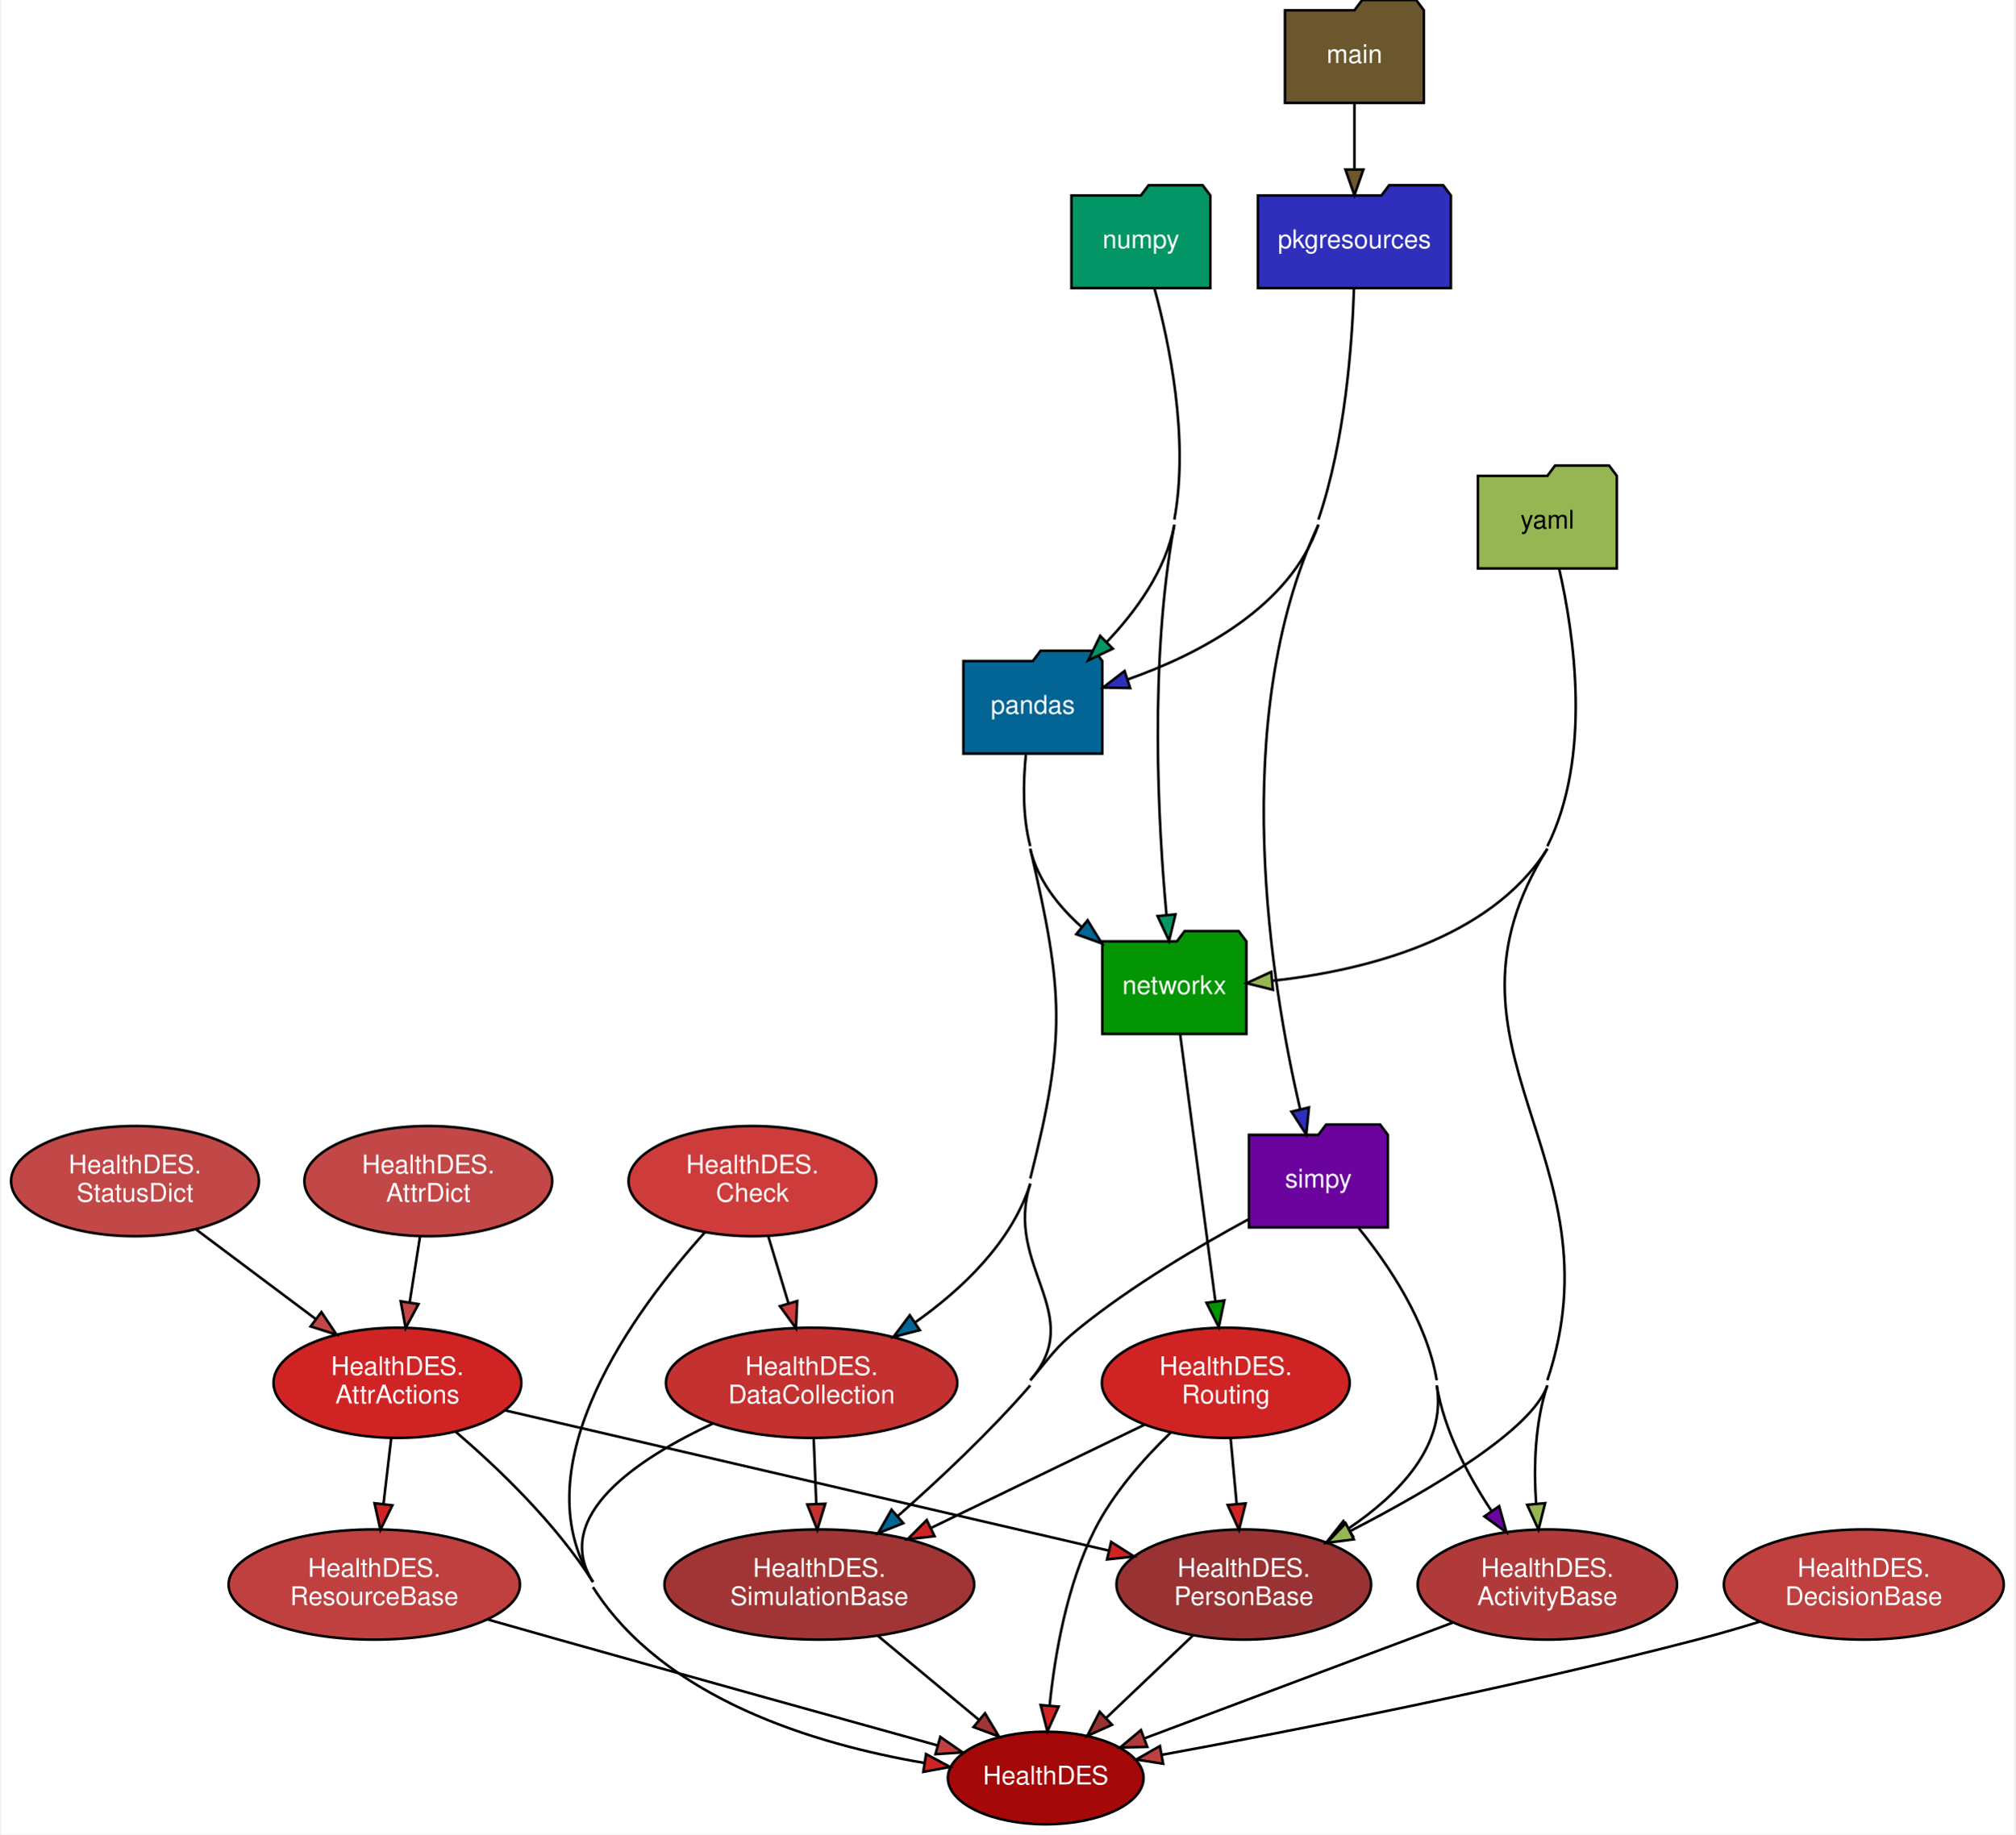
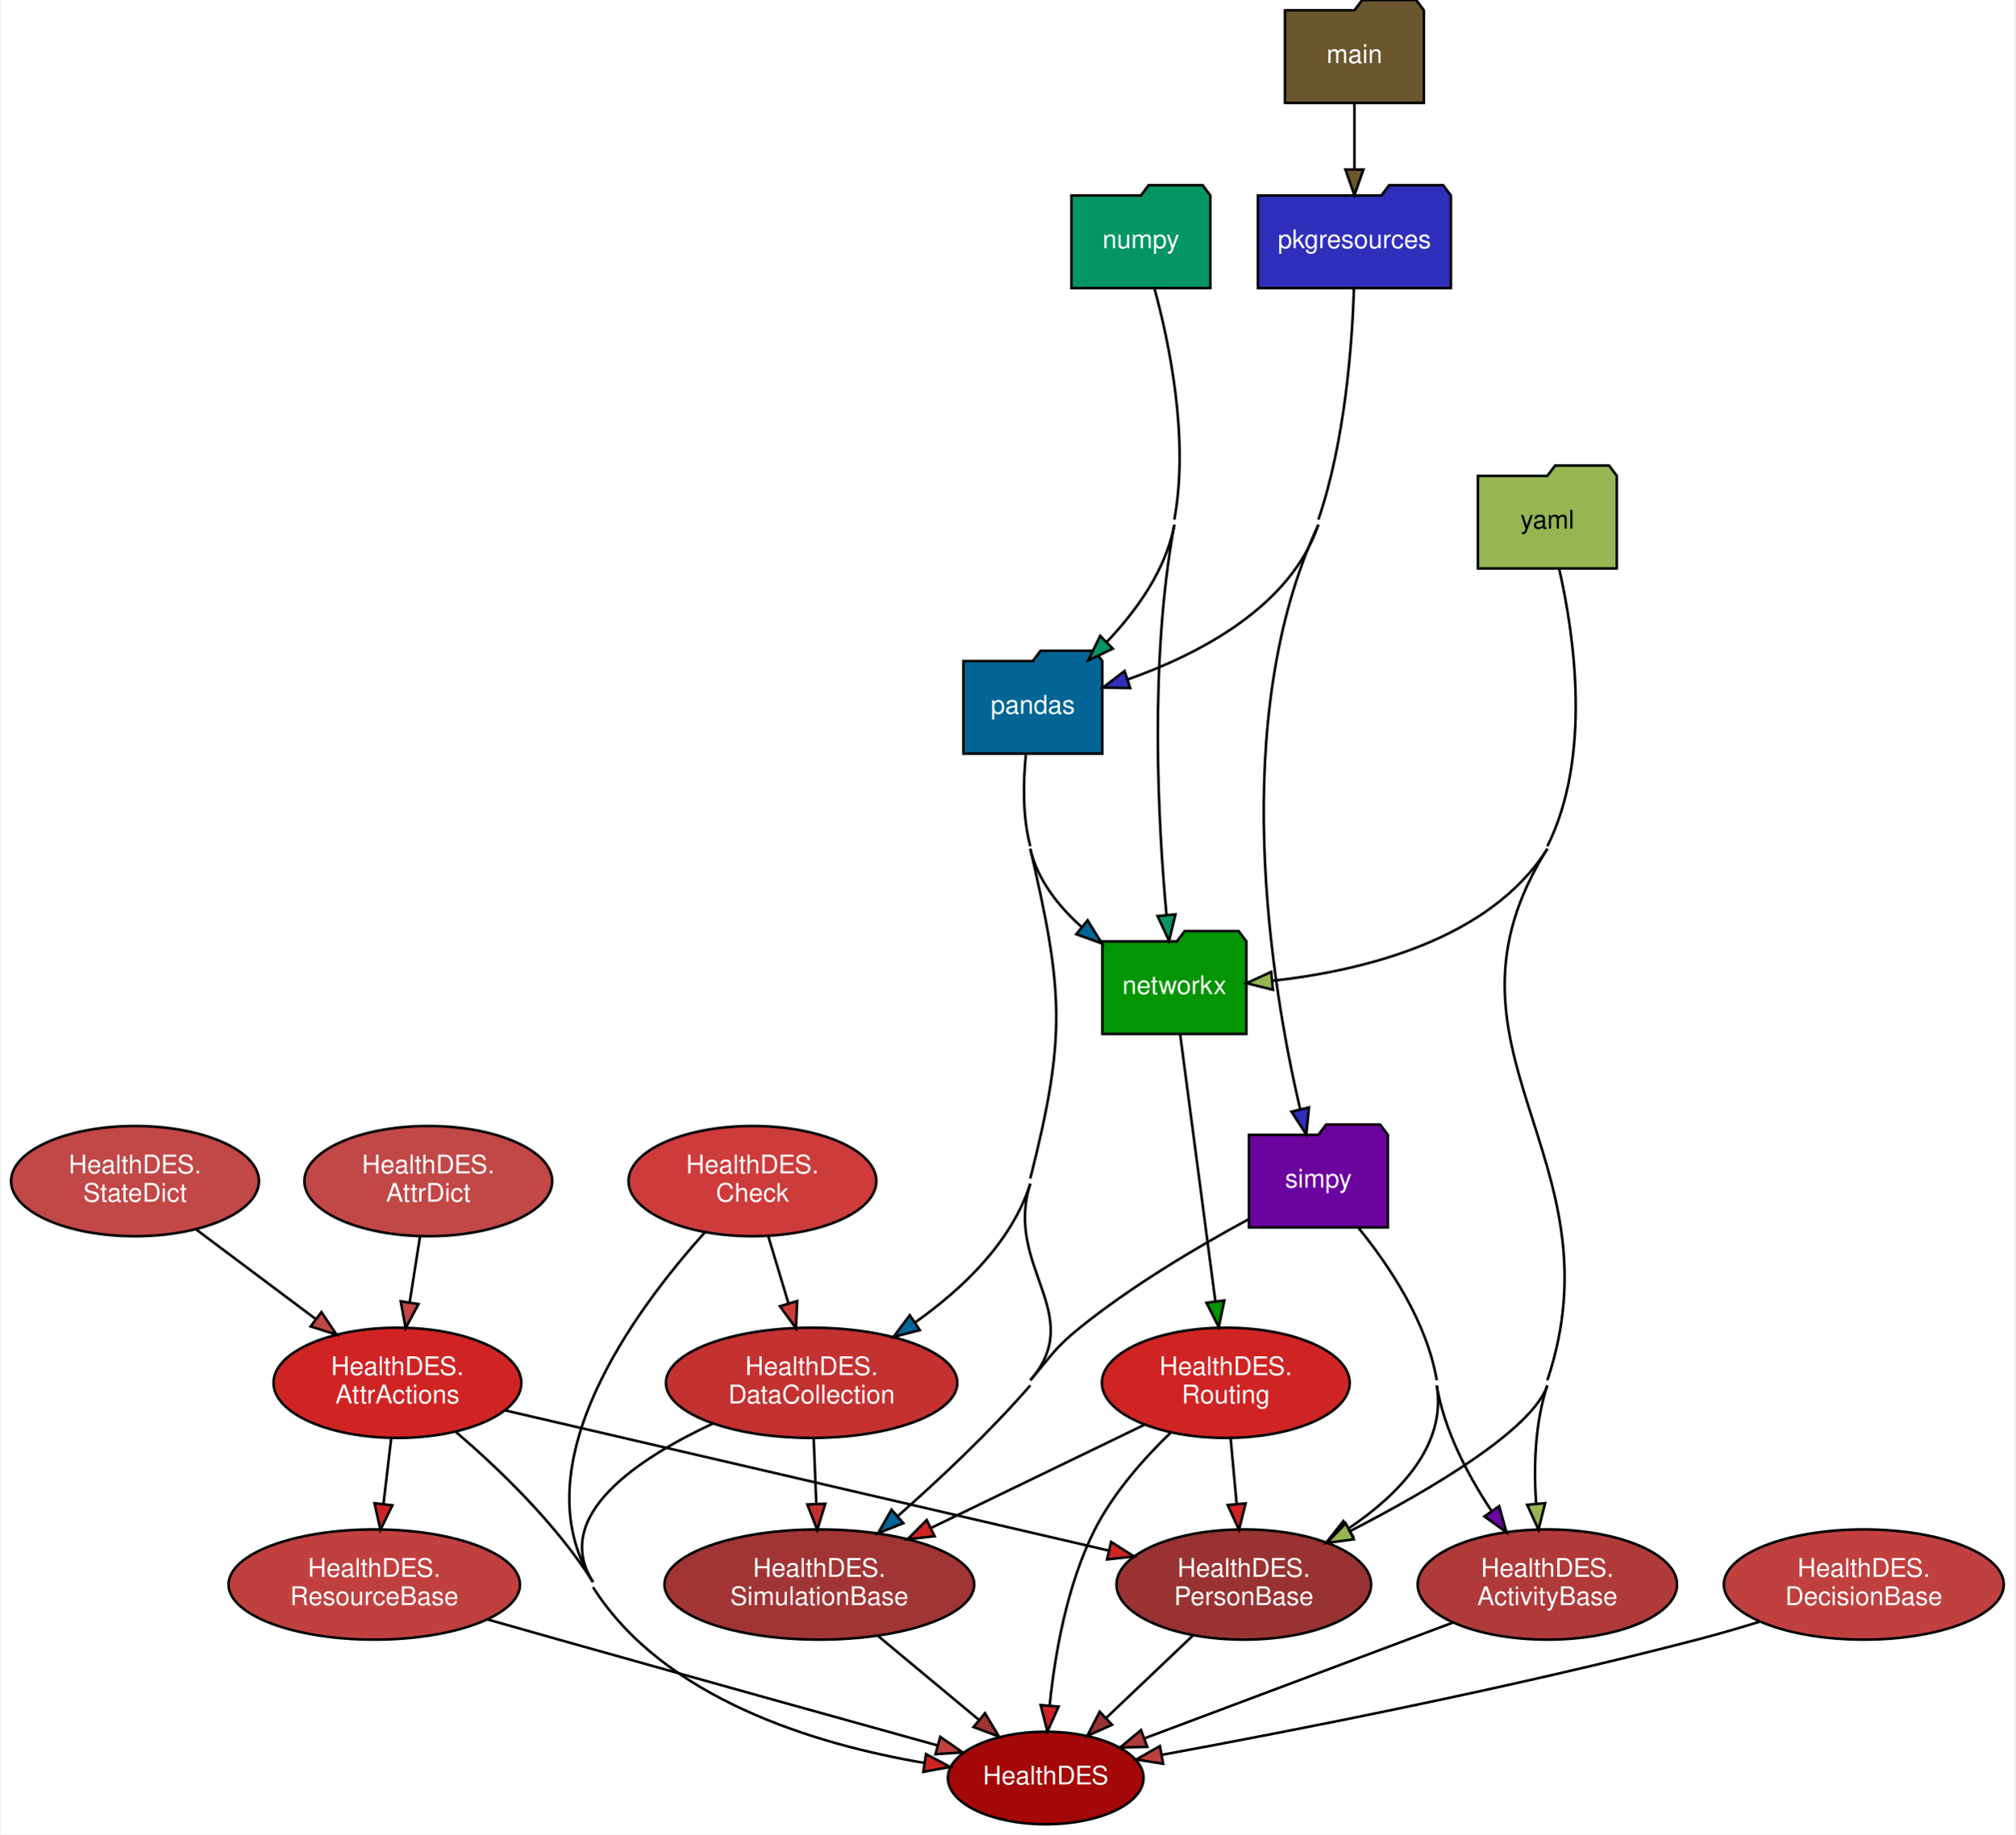
<svg xmlns="http://www.w3.org/2000/svg" width="783pt" height="713pt" viewBox="0.00 0.00 782.53 713.28">
  <g id="graph0" class="graph" transform="scale(1 1) rotate(0) translate(4 709.279)">
    <style>.edge&gt;path:hover{stroke-width:8}</style>
    <polygon fill="white" stroke="none" points="-4,4 -4,-709.279 778.53,-709.279 778.53,4 -4,4" />
    <g id="node1" class="node">
      <style>.edge&gt;path:hover{stroke-width:8}</style>
      <ellipse fill="#a50808" stroke="black" cx="402.083" cy="-18" rx="38.028" ry="18" />
      <text text-anchor="middle" x="402.083" y="-15.5" font-family="Helvetica,sans-Serif" font-size="10.00" fill="#ffffff">HealthDES</text>
    </g>
    <g id="node2" class="node">
      <style>.edge&gt;path:hover{stroke-width:8}</style>
      <ellipse fill="#b03a3a" stroke="black" cx="597.083" cy="-93.213" rx="50.41" ry="21.429" />
      <text text-anchor="middle" x="597.083" y="-96.213" font-family="Helvetica,sans-Serif" font-size="10.00" fill="#ffffff">HealthDES.</text>
      <text text-anchor="middle" x="597.083" y="-85.213" font-family="Helvetica,sans-Serif" font-size="10.00" fill="#ffffff">ActivityBase</text>
    </g>
    <g id="edge1" class="edge">
      <style>.edge&gt;path:hover{stroke-width:8}</style>
      <path fill="none" stroke="black" d="M560.405,-78.442C526.265,-65.624 475.558,-46.586 440.782,-33.53" />
      <polygon fill="#b03a3a" stroke="black" points="441.573,-30.088 430.981,-29.85 439.112,-36.641 441.573,-30.088" />
    </g>
    <g id="node3" class="node">
      <style>.edge&gt;path:hover{stroke-width:8}</style>
      <ellipse fill="#d02424" stroke="black" cx="150.083" cy="-171.64" rx="48.167" ry="21.429" />
      <text text-anchor="middle" x="150.083" y="-174.64" font-family="Helvetica,sans-Serif" font-size="10.00" fill="#ffffff">HealthDES.</text>
      <text text-anchor="middle" x="150.083" y="-163.64" font-family="Helvetica,sans-Serif" font-size="10.00" fill="#ffffff">AttrActions</text>
    </g>
    <g id="edge2" class="edge">
      <style>.edge&gt;path:hover{stroke-width:8}</style>
      <path fill="none" stroke="black" d="M226.083,-92.213C253.637,-48.686 312.757,-31.023 354.866,-23.865" />
      <polygon fill="#d02424" stroke="black" points="355.567,-27.298 364.908,-22.299 354.489,-20.381 355.567,-27.298" />
      <path fill="none" stroke="black" d="M172.72,-152.627C189.426,-138.316 211.671,-116.98 226.083,-94.213" />
    </g>
    <g id="node8" class="node">
      <style>.edge&gt;path:hover{stroke-width:8}</style>
      <ellipse fill="#993333" stroke="black" cx="479.083" cy="-93.213" rx="49.495" ry="21.429" />
      <text text-anchor="middle" x="479.083" y="-96.213" font-family="Helvetica,sans-Serif" font-size="10.00" fill="#ffffff">HealthDES.</text>
      <text text-anchor="middle" x="479.083" y="-85.213" font-family="Helvetica,sans-Serif" font-size="10.00" fill="#ffffff">PersonBase</text>
    </g>
    <g id="edge3" class="edge">
      <style>.edge&gt;path:hover{stroke-width:8}</style>
      <path fill="none" stroke="black" d="M191.751,-160.96C251.412,-147.101 361.153,-121.608 426.381,-106.456" />
      <polygon fill="#d02424" stroke="black" points="427.504,-109.788 436.453,-104.116 425.92,-102.97 427.504,-109.788" />
    </g>
    <g id="node9" class="node">
      <style>.edge&gt;path:hover{stroke-width:8}</style>
      <ellipse fill="#c04040" stroke="black" cx="141.083" cy="-93.213" rx="56.637" ry="21.429" />
      <text text-anchor="middle" x="141.083" y="-96.213" font-family="Helvetica,sans-Serif" font-size="10.00" fill="#ffffff">HealthDES.</text>
      <text text-anchor="middle" x="141.083" y="-85.213" font-family="Helvetica,sans-Serif" font-size="10.00" fill="#ffffff">ResourceBase</text>
    </g>
    <g id="edge4" class="edge">
      <style>.edge&gt;path:hover{stroke-width:8}</style>
      <path fill="none" stroke="black" d="M147.671,-150.159C146.746,-142.3 145.669,-133.156 144.658,-124.566" />
      <polygon fill="#d02424" stroke="black" points="148.116,-124.008 143.471,-114.486 141.164,-124.826 148.116,-124.008" />
    </g>
    <g id="node4" class="node">
      <style>.edge&gt;path:hover{stroke-width:8}</style>
      <ellipse fill="#c24747" stroke="black" cx="162.083" cy="-250.066" rx="48.167" ry="21.429" />
      <text text-anchor="middle" x="162.083" y="-253.066" font-family="Helvetica,sans-Serif" font-size="10.00" fill="#ffffff">HealthDES.</text>
      <text text-anchor="middle" x="162.083" y="-242.066" font-family="Helvetica,sans-Serif" font-size="10.00" fill="#ffffff">AttrDict</text>
    </g>
    <g id="edge5" class="edge">
      <style>.edge&gt;path:hover{stroke-width:8}</style>
      <path fill="none" stroke="black" d="M158.867,-228.585C157.634,-220.726 156.198,-211.582 154.849,-202.992" />
      <polygon fill="#c24747" stroke="black" points="158.275,-202.248 153.266,-192.912 151.36,-203.334 158.275,-202.248" />
    </g>
    <g id="node5" class="node">
      <style>.edge&gt;path:hover{stroke-width:8}</style>
      <ellipse fill="#ce3b3b" stroke="black" cx="288.083" cy="-250.066" rx="48.167" ry="21.429" />
      <text text-anchor="middle" x="288.083" y="-253.066" font-family="Helvetica,sans-Serif" font-size="10.00" fill="#ffffff">HealthDES.</text>
      <text text-anchor="middle" x="288.083" y="-242.066" font-family="Helvetica,sans-Serif" font-size="10.00" fill="#ffffff">Check</text>
    </g>
    <g id="edge6" class="edge">
      <style>.edge&gt;path:hover{stroke-width:8}</style>
      <path fill="none" stroke="black" d="M269.809,-230.385C242.567,-200.191 197.428,-139.48 226.083,-94.213" />
    </g>
    <g id="node6" class="node">
      <style>.edge&gt;path:hover{stroke-width:8}</style>
      <ellipse fill="#c43131" stroke="black" cx="311.083" cy="-171.64" rx="56.637" ry="21.429" />
      <text text-anchor="middle" x="311.083" y="-174.64" font-family="Helvetica,sans-Serif" font-size="10.00" fill="#ffffff">HealthDES.</text>
      <text text-anchor="middle" x="311.083" y="-163.64" font-family="Helvetica,sans-Serif" font-size="10.00" fill="#ffffff">DataCollection</text>
    </g>
    <g id="edge7" class="edge">
      <style>.edge&gt;path:hover{stroke-width:8}</style>
      <path fill="none" stroke="black" d="M294.126,-228.986C296.563,-220.888 299.426,-211.377 302.098,-202.498" />
      <polygon fill="#ce3b3b" stroke="black" points="305.47,-203.435 305.001,-192.851 298.767,-201.418 305.47,-203.435" />
    </g>
    <g id="edge8" class="edge">
      <style>.edge&gt;path:hover{stroke-width:8}</style>
      <path fill="none" stroke="black" d="M272.989,-155.938C243.376,-142.156 209.843,-119.868 226.083,-94.213" />
    </g>
    <g id="node11" class="node">
      <style>.edge&gt;path:hover{stroke-width:8}</style>
      <ellipse fill="#a13535" stroke="black" cx="314.083" cy="-93.213" rx="60.208" ry="21.429" />
      <text text-anchor="middle" x="314.083" y="-96.213" font-family="Helvetica,sans-Serif" font-size="10.00" fill="#ffffff">HealthDES.</text>
      <text text-anchor="middle" x="314.083" y="-85.213" font-family="Helvetica,sans-Serif" font-size="10.00" fill="#ffffff">SimulationBase</text>
    </g>
    <g id="edge9" class="edge">
      <style>.edge&gt;path:hover{stroke-width:8}</style>
      <path fill="none" stroke="black" d="M311.887,-150.159C312.196,-142.3 312.555,-133.156 312.892,-124.566" />
      <polygon fill="#c43131" stroke="black" points="316.392,-124.615 313.287,-114.486 309.398,-124.341 316.392,-124.615" />
    </g>
    <g id="node7" class="node">
      <style>.edge&gt;path:hover{stroke-width:8}</style>
      <ellipse fill="#c04040" stroke="black" cx="720.083" cy="-93.213" rx="54.395" ry="21.429" />
      <text text-anchor="middle" x="720.083" y="-96.213" font-family="Helvetica,sans-Serif" font-size="10.00" fill="#ffffff">HealthDES.</text>
      <text text-anchor="middle" x="720.083" y="-85.213" font-family="Helvetica,sans-Serif" font-size="10.00" fill="#ffffff">DecisionBase</text>
    </g>
    <g id="edge10" class="edge">
      <style>.edge&gt;path:hover{stroke-width:8}</style>
      <path fill="none" stroke="black" d="M679.634,-78.765C671.858,-76.371 663.749,-74.005 656.083,-72 583.713,-53.072 498.355,-36.399 447.311,-27.02" />
      <polygon fill="#c04040" stroke="black" points="447.731,-23.539 437.265,-25.187 446.474,-30.425 447.731,-23.539" />
    </g>
    <g id="edge11" class="edge">
      <style>.edge&gt;path:hover{stroke-width:8}</style>
      <path fill="none" stroke="black" d="M459.254,-73.359C448.999,-63.608 436.412,-51.641 425.662,-41.419" />
      <polygon fill="#993333" stroke="black" points="427.876,-38.695 418.218,-34.341 423.053,-43.768 427.876,-38.695" />
    </g>
    <g id="edge12" class="edge">
      <style>.edge&gt;path:hover{stroke-width:8}</style>
      <path fill="none" stroke="black" d="M185.007,-79.669C193.963,-77.122 203.325,-74.468 212.083,-72 262.916,-57.674 321.456,-41.375 359.97,-30.678" />
      <polygon fill="#c04040" stroke="black" points="361.096,-33.998 369.795,-27.95 359.223,-27.253 361.096,-33.998" />
    </g>
    <g id="node10" class="node">
      <style>.edge&gt;path:hover{stroke-width:8}</style>
      <ellipse fill="#d02424" stroke="black" cx="472.083" cy="-171.64" rx="48.167" ry="21.429" />
      <text text-anchor="middle" x="472.083" y="-174.64" font-family="Helvetica,sans-Serif" font-size="10.00" fill="#ffffff">HealthDES.</text>
      <text text-anchor="middle" x="472.083" y="-163.64" font-family="Helvetica,sans-Serif" font-size="10.00" fill="#ffffff">Routing</text>
    </g>
    <g id="edge13" class="edge">
      <style>.edge&gt;path:hover{stroke-width:8}</style>
      <path fill="none" stroke="black" d="M450.737,-152.359C440.238,-142.223 428.316,-128.784 421.083,-114.426 410.31,-93.042 405.642,-66.082 403.621,-46.277" />
      <polygon fill="#d02424" stroke="black" points="407.089,-45.756 402.749,-36.091 400.115,-46.353 407.089,-45.756" />
    </g>
    <g id="edge14" class="edge">
      <style>.edge&gt;path:hover{stroke-width:8}</style>
      <path fill="none" stroke="black" d="M473.959,-150.159C474.679,-142.3 475.516,-133.156 476.303,-124.566" />
      <polygon fill="#d02424" stroke="black" points="479.8,-124.763 477.226,-114.486 472.829,-124.125 479.8,-124.763" />
    </g>
    <g id="edge15" class="edge">
      <style>.edge&gt;path:hover{stroke-width:8}</style>
      <path fill="none" stroke="black" d="M440.489,-155.357C416.748,-143.874 383.944,-128.005 357.703,-115.312" />
      <polygon fill="#d02424" stroke="black" points="358.887,-111.997 348.361,-110.794 355.839,-118.299 358.887,-111.997" />
    </g>
    <g id="edge16" class="edge">
      <style>.edge&gt;path:hover{stroke-width:8}</style>
      <path fill="none" stroke="black" d="M336.745,-73.359C348.777,-63.349 363.616,-51.004 376.111,-40.608" />
      <polygon fill="#a13535" stroke="black" points="378.481,-43.19 383.93,-34.103 374.004,-37.808 378.481,-43.19" />
    </g>
    <g id="node12" class="node">
      <style>.edge&gt;path:hover{stroke-width:8}</style>
      <ellipse fill="#c24747" stroke="black" cx="48.083" cy="-250.066" rx="48.167" ry="21.429" />
      <text text-anchor="middle" x="48.083" y="-253.066" font-family="Helvetica,sans-Serif" font-size="10.00" fill="#ffffff">HealthDES.</text>
-       <text text-anchor="middle" x="48.083" y="-242.066" font-family="Helvetica,sans-Serif" font-size="10.00" fill="#ffffff">StatusDict</text>
+       <text text-anchor="middle" x="48.083" y="-242.066" font-family="Helvetica,sans-Serif" font-size="10.00" fill="#ffffff">StateDict</text>
    </g>
    <g id="edge17" class="edge">
      <style>.edge&gt;path:hover{stroke-width:8}</style>
      <path fill="none" stroke="black" d="M71.484,-231.532C85.379,-221.121 103.186,-207.779 118.336,-196.427" />
      <polygon fill="#c24747" stroke="black" points="120.534,-199.154 126.438,-190.356 116.337,-193.552 120.534,-199.154" />
    </g>
    <g id="node13" class="node">
      <style>.edge&gt;path:hover{stroke-width:8}</style>
      <polygon fill="#6b572e" stroke="black" points="549.083,-705.279 546.083,-709.279 525.083,-709.279 522.083,-705.279 495.083,-705.279 495.083,-669.279 549.083,-669.279 549.083,-705.279" />
      <text text-anchor="middle" x="522.083" y="-684.779" font-family="Helvetica,sans-Serif" font-size="10.00" fill="#ffffff">main</text>
    </g>
    <g id="node17" class="node">
      <style>.edge&gt;path:hover{stroke-width:8}</style>
      <polygon fill="#2f2fbc" stroke="black" points="559.583,-633.279 556.583,-637.279 535.583,-637.279 532.583,-633.279 484.583,-633.279 484.583,-597.279 559.583,-597.279 559.583,-633.279" />
      <text text-anchor="middle" x="522.083" y="-612.779" font-family="Helvetica,sans-Serif" font-size="10.00" fill="#ffffff">pkgresources</text>
    </g>
    <g id="edge18" class="edge">
      <style>.edge&gt;path:hover{stroke-width:8}</style>
      <path fill="none" stroke="black" d="M522.083,-668.976C522.083,-661.262 522.083,-651.992 522.083,-643.392" />
      <polygon fill="#6b572e" stroke="black" points="525.583,-643.384 522.083,-633.384 518.583,-643.384 525.583,-643.384" />
    </g>
    <g id="node14" class="node">
      <style>.edge&gt;path:hover{stroke-width:8}</style>
      <polygon fill="#039503" stroke="black" points="480.083,-343.279 477.083,-347.279 456.083,-347.279 453.083,-343.279 424.083,-343.279 424.083,-307.279 480.083,-307.279 480.083,-343.279" />
      <text text-anchor="middle" x="452.083" y="-322.779" font-family="Helvetica,sans-Serif" font-size="10.00" fill="#ffffff">networkx</text>
    </g>
    <g id="edge19" class="edge">
      <style>.edge&gt;path:hover{stroke-width:8}</style>
      <path fill="none" stroke="black" d="M454.339,-307.179C457.661,-281.988 463.923,-234.513 468.049,-203.229" />
      <polygon fill="#039503" stroke="black" points="471.521,-203.668 469.359,-193.296 464.581,-202.753 471.521,-203.668" />
    </g>
    <g id="node15" class="node">
      <style>.edge&gt;path:hover{stroke-width:8}</style>
      <polygon fill="#039565" stroke="black" points="466.083,-633.279 463.083,-637.279 442.083,-637.279 439.083,-633.279 412.083,-633.279 412.083,-597.279 466.083,-597.279 466.083,-633.279" />
      <text text-anchor="middle" x="439.083" y="-612.779" font-family="Helvetica,sans-Serif" font-size="10.00" fill="#ffffff">numpy</text>
    </g>
    <g id="edge20" class="edge">
      <style>.edge&gt;path:hover{stroke-width:8}</style>
      <path fill="none" stroke="black" d="M452.083,-505.279C442.299,-452.242 445.781,-388.851 449.038,-353.519" />
      <polygon fill="#039565" stroke="black" points="452.528,-353.792 450.027,-343.497 445.562,-353.105 452.528,-353.792" />
    </g>
    <g id="node16" class="node">
      <style>.edge&gt;path:hover{stroke-width:8}</style>
      <polygon fill="#036595" stroke="black" points="424.083,-452.279 421.083,-456.279 400.083,-456.279 397.083,-452.279 370.083,-452.279 370.083,-416.279 424.083,-416.279 424.083,-452.279" />
      <text text-anchor="middle" x="397.083" y="-431.779" font-family="Helvetica,sans-Serif" font-size="10.00" fill="#ffffff">pandas</text>
    </g>
    <g id="edge21" class="edge">
      <style>.edge&gt;path:hover{stroke-width:8}</style>
      <path fill="none" stroke="black" d="M452.083,-505.279C448.856,-487.784 437.411,-471.869 425.791,-459.651" />
      <polygon fill="#039565" stroke="black" points="428.175,-457.086 418.605,-452.54 423.251,-462.062 428.175,-457.086" />
      <path fill="none" stroke="black" d="M444.351,-597.132C450.138,-575.918 457.888,-538.747 452.083,-507.279" />
    </g>
    <g id="edge22" class="edge">
      <style>.edge&gt;path:hover{stroke-width:8}</style>
      <path fill="none" stroke="black" d="M396.083,-379.279C408.97,-323.772 410.088,-306.302 396.083,-251.066" />
      <path fill="none" stroke="black" d="M394.362,-415.803C393.317,-405.329 393.011,-391.842 396.083,-380.279" />
      <path fill="none" stroke="black" d="M396.083,-249.066C388.835,-226.27 369.568,-207.997 351.207,-195.042" />
      <polygon fill="#036595" stroke="black" points="353.137,-192.122 342.881,-189.466 349.242,-197.939 353.137,-192.122" />
    </g>
    <g id="edge23" class="edge">
      <style>.edge&gt;path:hover{stroke-width:8}</style>
      <path fill="none" stroke="black" d="M396.083,-249.066C385.791,-216.696 418.324,-198.313 396.083,-172.64" />
      <path fill="none" stroke="black" d="M396.083,-170.64C380.315,-152.437 360.63,-133.974 344.5,-119.756" />
      <polygon fill="#036595" stroke="black" points="346.739,-117.065 336.899,-113.136 342.142,-122.343 346.739,-117.065" />
    </g>
    <g id="edge24" class="edge">
      <style>.edge&gt;path:hover{stroke-width:8}</style>
      <path fill="none" stroke="black" d="M396.083,-379.279C398.874,-367.259 406.917,-357.023 416.067,-348.845" />
      <polygon fill="#036595" stroke="black" points="418.366,-351.486 423.923,-342.465 413.954,-346.052 418.366,-351.486" />
    </g>
    <g id="edge25" class="edge">
      <style>.edge&gt;path:hover{stroke-width:8}</style>
      <path fill="none" stroke="black" d="M508.083,-505.279C497.206,-473.352 461.788,-454.942 433.85,-445.092" />
      <polygon fill="#2f2fbc" stroke="black" points="434.926,-441.762 424.333,-441.957 432.736,-448.41 434.926,-441.762" />
      <path fill="none" stroke="black" d="M521.907,-597.131C521.223,-575.598 518.475,-537.781 508.083,-507.279" />
    </g>
    <g id="node18" class="node">
      <style>.edge&gt;path:hover{stroke-width:8}</style>
      <polygon fill="#6b049f" stroke="black" points="535.083,-268.066 532.083,-272.066 511.083,-272.066 508.083,-268.066 481.083,-268.066 481.083,-232.066 535.083,-232.066 535.083,-268.066" />
      <text text-anchor="middle" x="508.083" y="-247.566" font-family="Helvetica,sans-Serif" font-size="10.00" fill="#ffffff">simpy</text>
    </g>
    <g id="edge26" class="edge">
      <style>.edge&gt;path:hover{stroke-width:8}</style>
      <path fill="none" stroke="black" d="M508.083,-505.279C472.68,-429.432 489.733,-326.442 500.95,-278.155" />
      <polygon fill="#2f2fbc" stroke="black" points="504.415,-278.716 503.37,-268.173 497.612,-277.067 504.415,-278.716" />
    </g>
    <g id="edge27" class="edge">
      <style>.edge&gt;path:hover{stroke-width:8}</style>
      <path fill="none" stroke="black" d="M554.083,-170.64C556.989,-153.145 566.153,-135.748 575.279,-121.982" />
      <polygon fill="#6b049f" stroke="black" points="578.349,-123.698 581.204,-113.495 572.61,-119.691 578.349,-123.698" />
    </g>
    <g id="edge28" class="edge">
      <style>.edge&gt;path:hover{stroke-width:8}</style>
      <path fill="none" stroke="black" d="M554.083,-170.64C557.957,-147.316 539.472,-128.304 519.887,-115.076" />
      <polygon fill="#6b049f" stroke="black" points="521.514,-111.964 511.189,-109.589 517.779,-117.885 521.514,-111.964" />
      <path fill="none" stroke="black" d="M523.731,-231.809C535.54,-217.261 550.328,-195.25 554.083,-172.64" />
    </g>
    <g id="edge29" class="edge">
      <style>.edge&gt;path:hover{stroke-width:8}</style>
      <path fill="none" stroke="black" d="M480.754,-235.13C461.509,-224.716 435.621,-209.461 415.083,-192.853 405.496,-185.1 404.156,-181.959 396.083,-172.64" />
    </g>
    <g id="node19" class="node">
      <style>.edge&gt;path:hover{stroke-width:8}</style>
      <polygon fill="#95b653" stroke="black" points="624.083,-524.279 621.083,-528.279 600.083,-528.279 597.083,-524.279 570.083,-524.279 570.083,-488.279 624.083,-488.279 624.083,-524.279" />
      <text text-anchor="middle" x="597.083" y="-503.779" font-family="Helvetica,sans-Serif" font-size="10.00" fill="#000000">yaml</text>
    </g>
    <g id="edge30" class="edge">
      <style>.edge&gt;path:hover{stroke-width:8}</style>
      <path fill="none" stroke="black" d="M597.083,-170.64C592.224,-156.099 591.752,-139.114 592.696,-124.854" />
      <polygon fill="#95b653" stroke="black" points="596.211,-124.846 593.644,-114.567 589.241,-124.203 596.211,-124.846" />
    </g>
    <g id="edge31" class="edge">
      <style>.edge&gt;path:hover{stroke-width:8}</style>
      <path fill="none" stroke="black" d="M597.083,-379.279C548.091,-301.598 626.19,-259.745 597.083,-172.64" />
      <path fill="none" stroke="black" d="M597.083,-170.64C591.2,-153.4 552.061,-130.281 520.447,-114.001" />
      <polygon fill="#95b653" stroke="black" points="521.847,-110.786 511.344,-109.391 518.685,-117.031 521.847,-110.786" />
    </g>
    <g id="edge32" class="edge">
      <style>.edge&gt;path:hover{stroke-width:8}</style>
      <path fill="none" stroke="black" d="M601.697,-488.01C607.444,-462.828 614.533,-415.227 597.083,-380.279" />
      <path fill="none" stroke="black" d="M597.083,-379.279C574.667,-343.736 525.323,-331.85 490.441,-327.975" />
      <polygon fill="#95b653" stroke="black" points="490.408,-324.457 480.126,-327.012 489.757,-331.426 490.408,-324.457" />
    </g>
  </g>
</svg>
